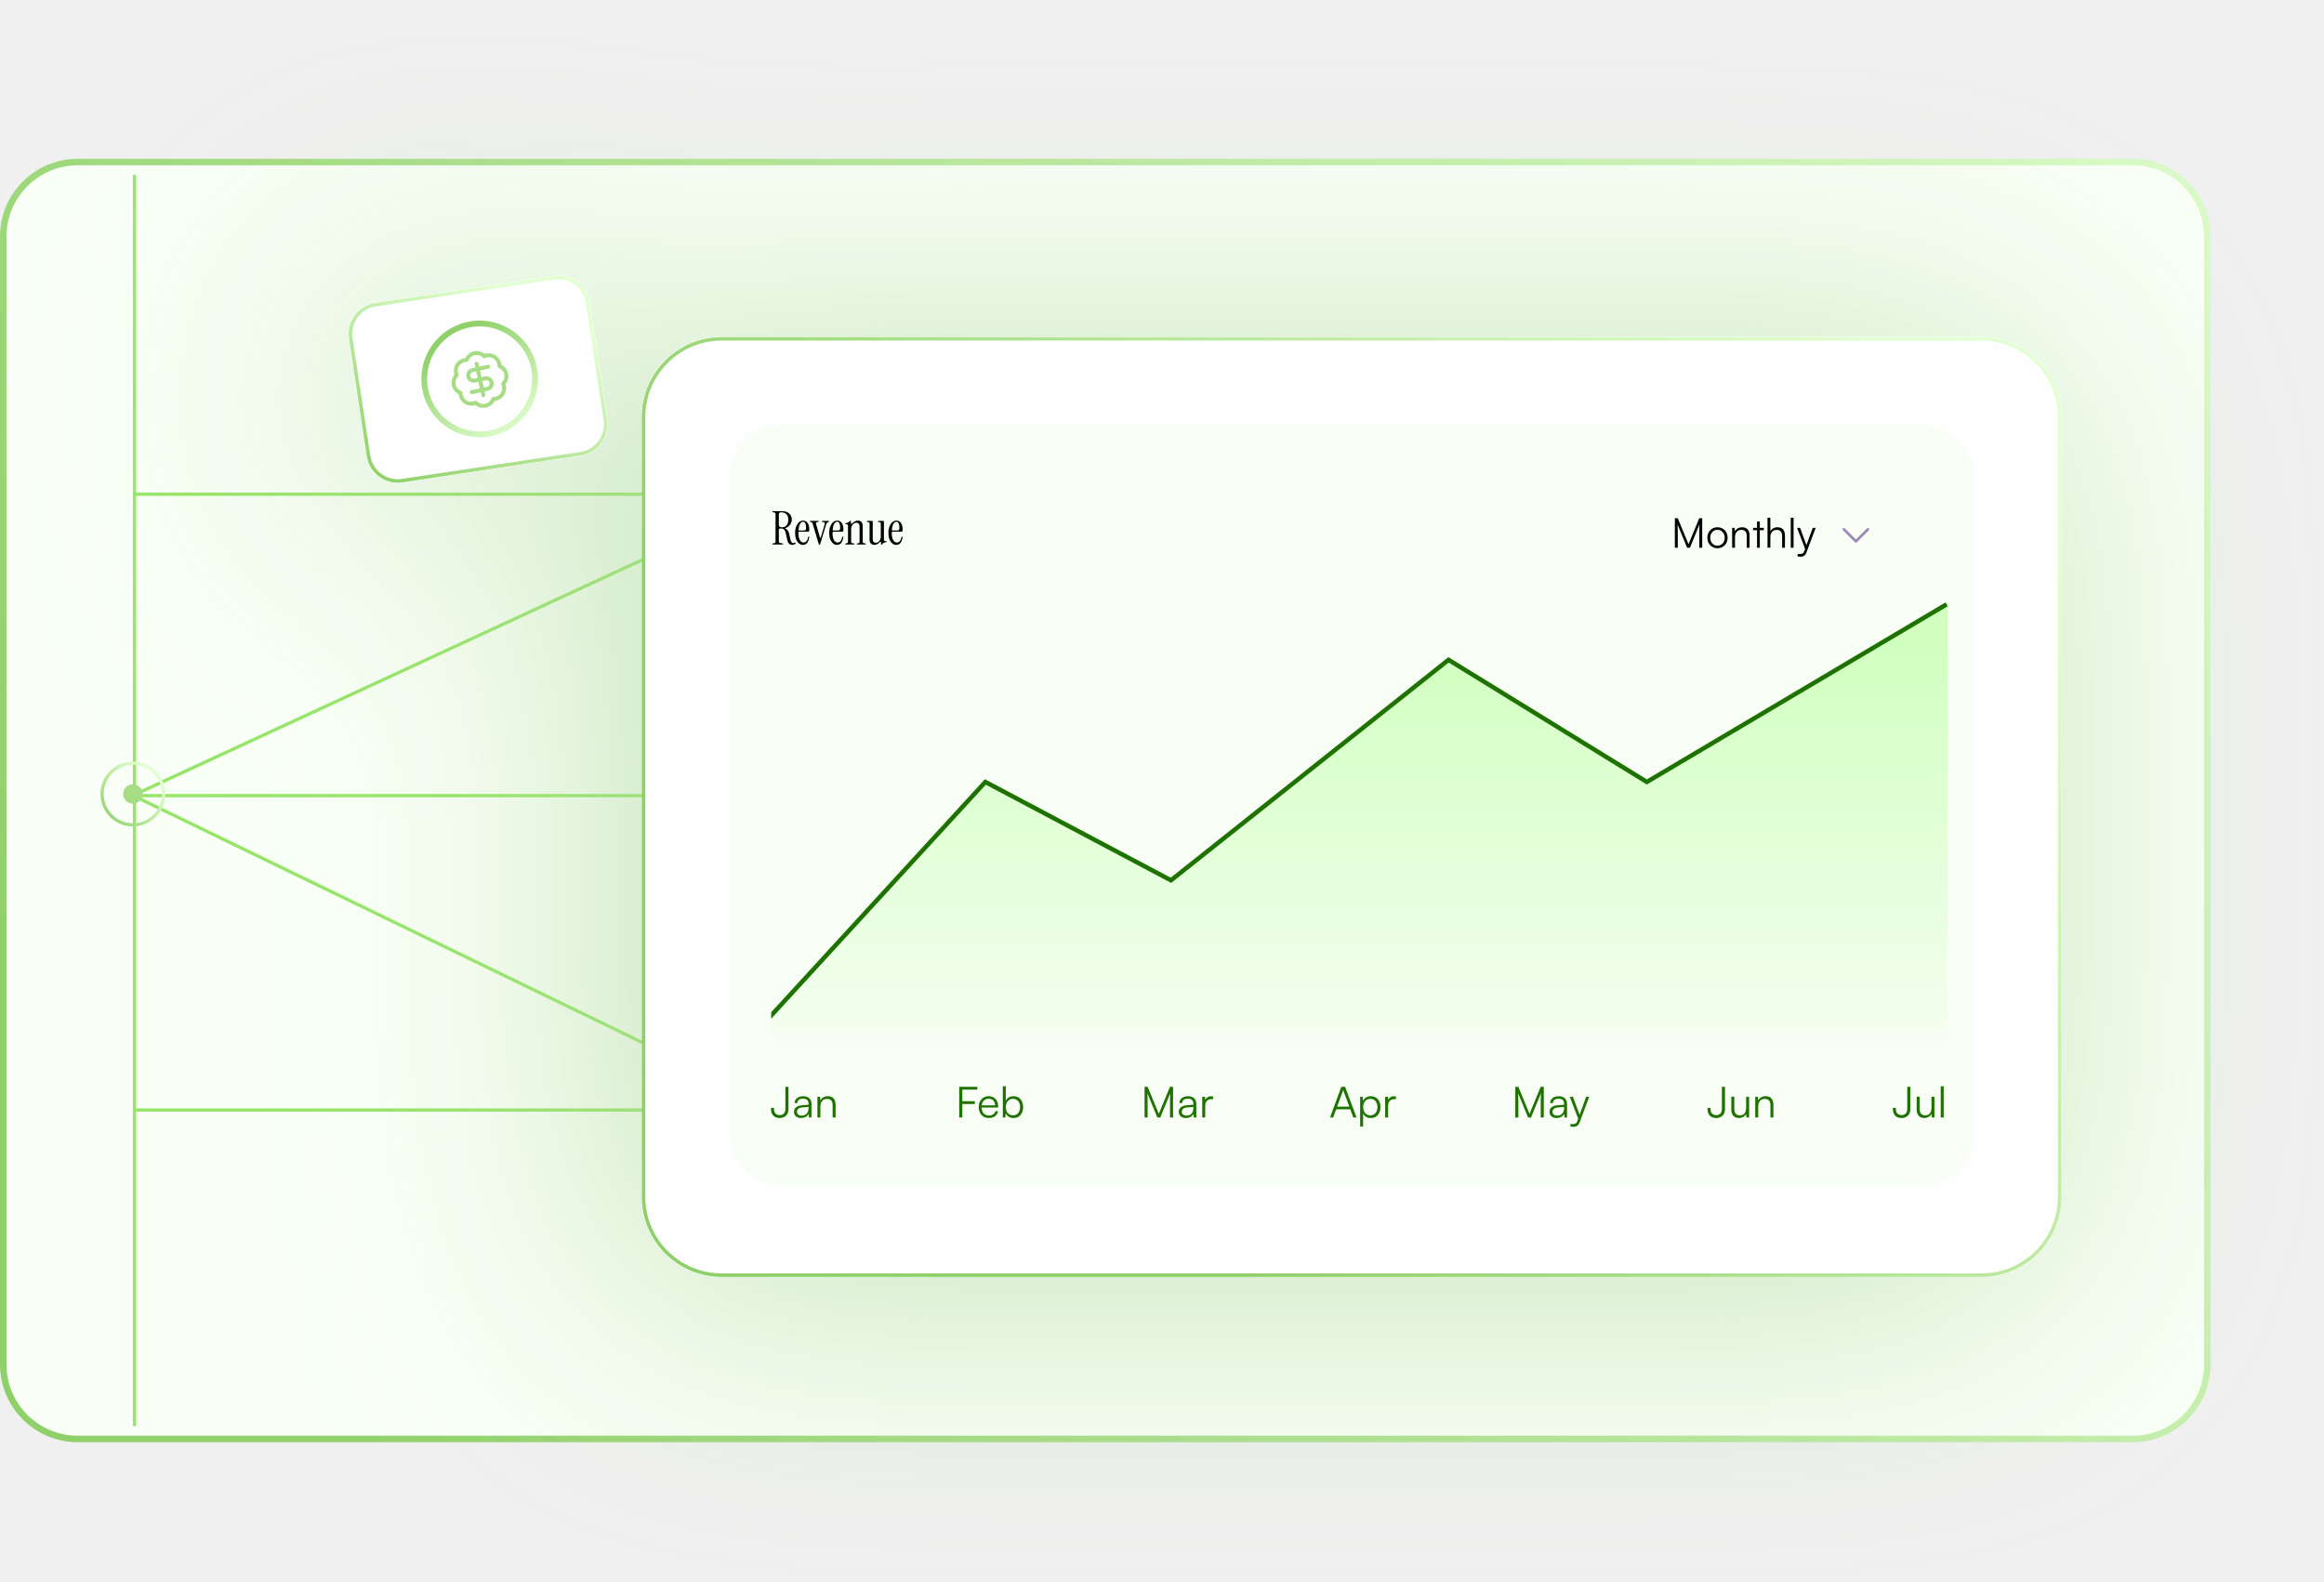
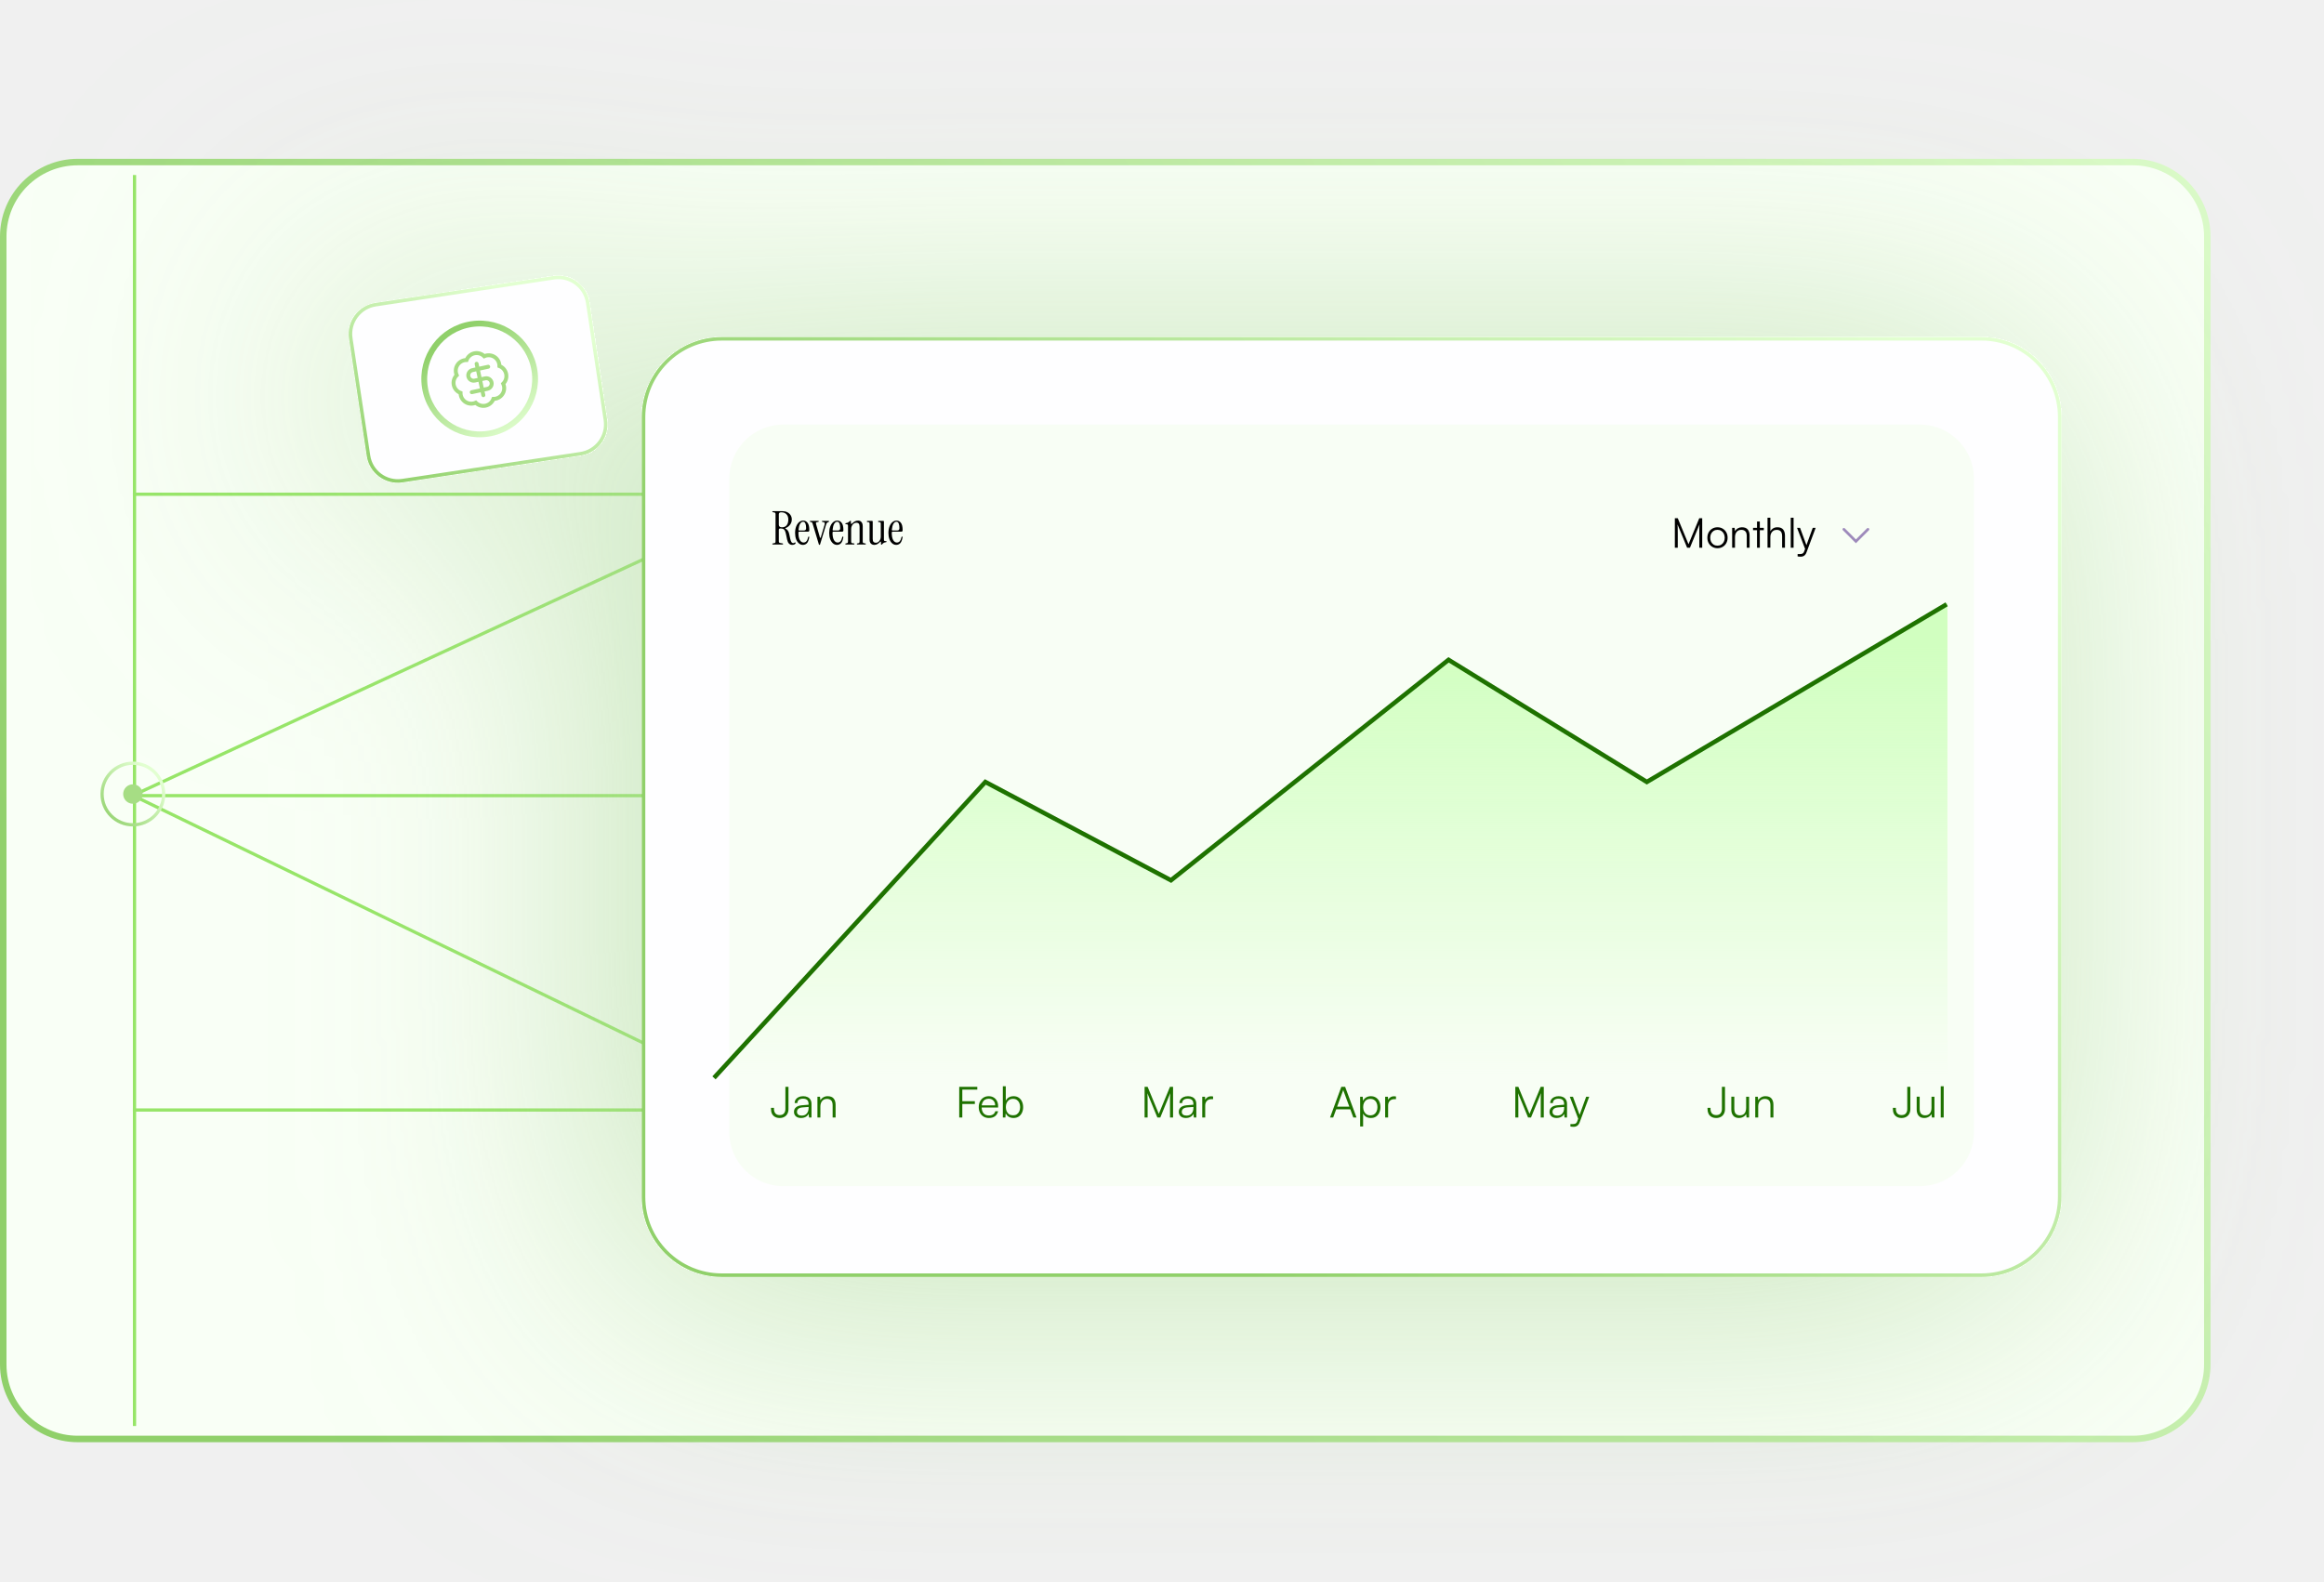
<svg xmlns="http://www.w3.org/2000/svg" width="717" height="488" viewBox="0 0 717 488" fill="none">
  <rect x="1" y="50" width="680" height="394" rx="23" fill="#F9FFF6" stroke="url(#paint0_linear_188_936)" stroke-width="2" />
  <line x1="316" y1="152.5" x2="41" y2="152.5" stroke="#97E568" />
  <line x1="41.5" y1="54" x2="41.5" y2="440" stroke="#97E568" />
  <line x1="303" y1="342.5" x2="41" y2="342.5" stroke="#97E568" />
  <line x1="242.5" y1="152" x2="242.5" y2="343" stroke="#97E568" />
  <line x1="316" y1="245.5" x2="41" y2="245.5" stroke="#97E568" />
  <line x1="40.79" y1="245.546" x2="241.79" y2="152.546" stroke="#97E568" />
  <line x1="41.218" y1="245.55" x2="241.218" y2="342.55" stroke="#97E568" />
  <circle cx="41" cy="245" r="3" fill="#A6DD84" />
  <circle cx="242" cy="152" r="2" fill="#A2DB80" />
  <circle cx="242" cy="342" r="2" fill="#A2DB80" />
  <circle cx="41" cy="245" r="9.5" stroke="url(#paint1_linear_188_936)" />
  <g filter="url(#filter0_d_188_936)">
    <rect x="106.857" y="95.37" width="73.914" height="54.914" rx="9.147" transform="rotate(-8.58863 106.857 95.37)" fill="#FEFEFF" stroke="url(#paint2_linear_188_936)" stroke-width="1.086" />
    <circle cx="147.994" cy="116.925" r="17.1" transform="rotate(81.4114 147.994 116.925)" stroke="url(#paint3_linear_188_936)" stroke-width="1.8" />
-     <g clip-path="url(#clip0_188_936)">
-       <path d="M150.622 113.163L145.776 114.202C145.347 114.294 144.973 114.552 144.735 114.92C144.497 115.288 144.415 115.735 144.507 116.164C144.599 116.592 144.857 116.967 145.225 117.205C145.593 117.443 146.04 117.525 146.469 117.433L149.7 116.74C150.128 116.648 150.575 116.731 150.943 116.969C151.311 117.207 151.57 117.581 151.661 118.009C151.753 118.438 151.671 118.885 151.433 119.253C151.195 119.621 150.821 119.879 150.392 119.971L145.546 121.01M149.123 121.933L147.045 112.24M140.915 115.768C140.684 115.262 140.583 114.706 140.624 114.151C140.664 113.596 140.844 113.061 141.147 112.594C141.45 112.127 141.865 111.744 142.355 111.481C142.845 111.217 143.394 111.082 143.95 111.087C144.145 110.568 144.467 110.105 144.886 109.743C145.306 109.38 145.811 109.129 146.353 109.013C146.895 108.897 147.458 108.919 147.99 109.077C148.521 109.236 149.005 109.526 149.395 109.92C149.901 109.686 150.458 109.585 151.013 109.624C151.569 109.664 152.106 109.843 152.574 110.146C153.042 110.448 153.426 110.864 153.69 111.355C153.954 111.846 154.089 112.396 154.084 112.953C154.603 113.147 155.066 113.469 155.428 113.889C155.791 114.309 156.042 114.813 156.158 115.356C156.274 115.898 156.252 116.461 156.093 116.992C155.935 117.524 155.645 118.007 155.251 118.397C155.484 118.903 155.585 119.459 155.546 120.014C155.507 120.569 155.328 121.105 155.026 121.572C154.724 122.04 154.31 122.423 153.82 122.688C153.331 122.952 152.782 123.089 152.226 123.085C152.032 123.606 151.711 124.07 151.29 124.434C150.87 124.797 150.364 125.049 149.821 125.166C149.277 125.282 148.713 125.26 148.18 125.1C147.647 124.941 147.164 124.65 146.773 124.254C146.268 124.486 145.712 124.588 145.157 124.549C144.602 124.509 144.066 124.33 143.599 124.029C143.131 123.727 142.747 123.312 142.483 122.823C142.219 122.333 142.082 121.785 142.086 121.228C141.563 121.036 141.098 120.714 140.732 120.293C140.367 119.872 140.114 119.365 139.998 118.82C139.881 118.276 139.904 117.71 140.064 117.176C140.225 116.643 140.517 116.158 140.915 115.768Z" stroke="#A6DC84" stroke-width="1.213" stroke-linecap="round" stroke-linejoin="round" />
+     <g clipPath="url(#clip0_188_936)">
+       <path d="M150.622 113.163L145.776 114.202C145.347 114.294 144.973 114.552 144.735 114.92C144.497 115.288 144.415 115.735 144.507 116.164C144.599 116.592 144.857 116.967 145.225 117.205C145.593 117.443 146.04 117.525 146.469 117.433L149.7 116.74C150.128 116.648 150.575 116.731 150.943 116.969C151.311 117.207 151.57 117.581 151.661 118.009C151.753 118.438 151.671 118.885 151.433 119.253C151.195 119.621 150.821 119.879 150.392 119.971L145.546 121.01M149.123 121.933L147.045 112.24M140.915 115.768C140.684 115.262 140.583 114.706 140.624 114.151C140.664 113.596 140.844 113.061 141.147 112.594C141.45 112.127 141.865 111.744 142.355 111.481C142.845 111.217 143.394 111.082 143.95 111.087C144.145 110.568 144.467 110.105 144.886 109.743C145.306 109.38 145.811 109.129 146.353 109.013C146.895 108.897 147.458 108.919 147.99 109.077C148.521 109.236 149.005 109.526 149.395 109.92C149.901 109.686 150.458 109.585 151.013 109.624C151.569 109.664 152.106 109.843 152.574 110.146C153.042 110.448 153.426 110.864 153.69 111.355C153.954 111.846 154.089 112.396 154.084 112.953C154.603 113.147 155.066 113.469 155.428 113.889C155.791 114.309 156.042 114.813 156.158 115.356C156.274 115.898 156.252 116.461 156.093 116.992C155.935 117.524 155.645 118.007 155.251 118.397C155.484 118.903 155.585 119.459 155.546 120.014C155.507 120.569 155.328 121.105 155.026 121.572C154.724 122.04 154.31 122.423 153.82 122.688C153.331 122.952 152.782 123.089 152.226 123.085C152.032 123.606 151.711 124.07 151.29 124.434C150.87 124.797 150.364 125.049 149.821 125.166C149.277 125.282 148.713 125.26 148.18 125.1C147.647 124.941 147.164 124.65 146.773 124.254C146.268 124.486 145.712 124.588 145.157 124.549C144.602 124.509 144.066 124.33 143.599 124.029C143.131 123.727 142.747 123.312 142.483 122.823C142.219 122.333 142.082 121.785 142.086 121.228C141.563 121.036 141.098 120.714 140.732 120.293C140.367 119.872 140.114 119.365 139.998 118.82C139.881 118.276 139.904 117.71 140.064 117.176C140.225 116.643 140.517 116.158 140.915 115.768Z" stroke="#A6DC84" stroke-width="1.213" stroke-linecap="round" strokeLinejoin="round" />
    </g>
    <rect x="198.543" y="104.543" width="436.914" height="288.914" rx="24.147" fill="#FEFEFF" stroke="url(#paint4_linear_188_936)" stroke-width="1.086" />
    <rect x="225" y="131" width="384" height="235" rx="16.69" fill="#F8FEF5" />
    <path d="M244.428 168.129C243.599 168.129 243.071 167.586 242.842 166.5L242.514 164.915C242.409 164.4 242.29 164.01 242.157 163.743C242.033 163.477 241.857 163.296 241.628 163.201C241.409 163.105 241.104 163.058 240.714 163.058C240.581 163.058 240.476 163.096 240.4 163.172C240.324 163.239 240.285 163.324 240.285 163.429V167C240.285 167.2 240.324 167.338 240.4 167.414C240.476 167.481 240.647 167.538 240.914 167.586L241.442 167.671C241.547 167.691 241.6 167.743 241.6 167.829C241.6 167.943 241.528 168 241.385 168H238.486C238.343 168 238.271 167.948 238.271 167.843C238.271 167.757 238.333 167.7 238.457 167.671L238.786 167.614C238.986 167.576 239.114 167.524 239.171 167.457C239.238 167.391 239.271 167.257 239.271 167.057V158.658C239.271 158.458 239.238 158.325 239.171 158.258C239.114 158.192 238.986 158.139 238.786 158.101L238.457 158.044C238.333 158.016 238.271 157.958 238.271 157.873C238.271 157.768 238.343 157.716 238.486 157.716H241.385C241.947 157.716 242.447 157.825 242.885 158.044C243.323 158.263 243.666 158.568 243.914 158.958C244.161 159.339 244.285 159.782 244.285 160.287C244.285 160.887 244.104 161.429 243.742 161.915C243.38 162.391 242.923 162.729 242.371 162.929C242.304 162.948 242.266 162.982 242.257 163.029C242.257 163.067 242.29 163.101 242.357 163.129C242.661 163.272 242.899 163.472 243.071 163.729C243.252 163.986 243.39 164.329 243.485 164.758L243.799 166.215C243.904 166.71 244.028 167.062 244.171 167.272C244.313 167.481 244.494 167.586 244.713 167.586C244.79 167.586 244.856 167.576 244.913 167.557C244.98 167.529 245.061 167.481 245.156 167.414C245.232 167.367 245.304 167.357 245.37 167.386C245.437 167.405 245.47 167.452 245.47 167.529C245.47 167.691 245.366 167.833 245.156 167.957C244.947 168.071 244.704 168.129 244.428 168.129ZM241.242 162.701C241.89 162.701 242.38 162.486 242.714 162.058C243.047 161.62 243.214 161.039 243.214 160.315C243.214 159.611 243.018 159.063 242.628 158.673C242.247 158.273 241.719 158.073 241.042 158.073C240.538 158.073 240.285 158.263 240.285 158.644V161.915C240.285 162.439 240.604 162.701 241.242 162.701ZM247.717 168.129C247.26 168.129 246.85 167.976 246.489 167.671C246.127 167.367 245.836 166.938 245.617 166.386C245.408 165.824 245.303 165.177 245.303 164.443C245.303 163.691 245.413 163.029 245.632 162.458C245.851 161.887 246.151 161.439 246.531 161.115C246.912 160.791 247.336 160.63 247.803 160.63C248.365 160.63 248.817 160.863 249.16 161.329C249.512 161.787 249.688 162.534 249.688 163.572C249.688 163.886 249.569 164.043 249.331 164.043H246.617C246.427 164.043 246.332 164.153 246.332 164.372C246.332 165.381 246.479 166.138 246.774 166.643C247.07 167.148 247.446 167.4 247.903 167.4C248.265 167.4 248.56 167.272 248.788 167.014C249.017 166.757 249.203 166.324 249.345 165.715C249.374 165.61 249.436 165.557 249.531 165.557C249.645 165.557 249.688 165.653 249.66 165.843C249.507 166.691 249.264 167.286 248.931 167.629C248.598 167.962 248.193 168.129 247.717 168.129ZM246.574 163.686H248.017C248.474 163.686 248.703 163.448 248.703 162.972C248.703 162.353 248.626 161.867 248.474 161.515C248.322 161.163 248.093 160.987 247.788 160.987C247.417 160.987 247.103 161.201 246.846 161.629C246.598 162.058 246.436 162.667 246.36 163.458C246.341 163.61 246.412 163.686 246.574 163.686ZM252.823 168.129C252.737 168.129 252.675 168.076 252.637 167.971L250.738 161.672C250.671 161.444 250.604 161.296 250.538 161.229C250.481 161.163 250.385 161.115 250.252 161.087L250.038 161.044C249.914 161.015 249.852 160.953 249.852 160.858C249.852 160.763 249.919 160.715 250.052 160.715H252.409C252.542 160.715 252.609 160.763 252.609 160.858C252.609 160.963 252.547 161.025 252.423 161.044L252.195 161.072C251.966 161.101 251.823 161.158 251.766 161.244C251.709 161.32 251.709 161.463 251.766 161.672L252.952 165.8C252.98 165.905 253.028 165.957 253.094 165.957C253.161 165.957 253.209 165.905 253.237 165.8L254.394 161.929C254.47 161.672 254.49 161.482 254.451 161.358C254.423 161.225 254.29 161.139 254.052 161.101L253.752 161.044C253.628 161.015 253.566 160.953 253.566 160.858C253.566 160.763 253.633 160.715 253.766 160.715H255.58C255.713 160.715 255.78 160.768 255.78 160.872C255.78 160.968 255.723 161.034 255.608 161.072L255.48 161.115C255.337 161.163 255.213 161.248 255.109 161.372C255.013 161.496 254.918 161.71 254.823 162.015L253.009 167.971C252.971 168.076 252.909 168.129 252.823 168.129ZM258.235 168.129C257.778 168.129 257.368 167.976 257.006 167.671C256.644 167.367 256.354 166.938 256.135 166.386C255.925 165.824 255.821 165.177 255.821 164.443C255.821 163.691 255.93 163.029 256.149 162.458C256.368 161.887 256.668 161.439 257.049 161.115C257.43 160.791 257.854 160.63 258.32 160.63C258.882 160.63 259.335 160.863 259.677 161.329C260.03 161.787 260.206 162.534 260.206 163.572C260.206 163.886 260.087 164.043 259.849 164.043H257.135C256.944 164.043 256.849 164.153 256.849 164.372C256.849 165.381 256.997 166.138 257.292 166.643C257.587 167.148 257.963 167.4 258.42 167.4C258.782 167.4 259.077 167.272 259.306 167.014C259.534 166.757 259.72 166.324 259.863 165.715C259.892 165.61 259.953 165.557 260.049 165.557C260.163 165.557 260.206 165.653 260.177 165.843C260.025 166.691 259.782 167.286 259.449 167.629C259.116 167.962 258.711 168.129 258.235 168.129ZM257.092 163.686H258.535C258.992 163.686 259.22 163.448 259.22 162.972C259.22 162.353 259.144 161.867 258.992 161.515C258.839 161.163 258.611 160.987 258.306 160.987C257.935 160.987 257.62 161.201 257.363 161.629C257.116 162.058 256.954 162.667 256.878 163.458C256.859 163.61 256.93 163.686 257.092 163.686ZM260.998 168C260.855 168 260.784 167.948 260.784 167.843C260.784 167.757 260.846 167.7 260.97 167.671L261.141 167.643C261.341 167.605 261.47 167.548 261.527 167.471C261.593 167.386 261.627 167.243 261.627 167.043V162.244C261.627 162.072 261.598 161.958 261.541 161.901C261.493 161.834 261.403 161.791 261.27 161.772L260.97 161.729C260.846 161.72 260.784 161.667 260.784 161.572C260.784 161.496 260.86 161.444 261.012 161.415C261.308 161.368 261.531 161.291 261.684 161.187C261.846 161.082 262.012 160.953 262.184 160.801C262.269 160.715 262.341 160.672 262.398 160.672C262.484 160.672 262.527 160.73 262.527 160.844V161.487C262.527 161.572 262.555 161.629 262.612 161.658C262.679 161.677 262.75 161.648 262.826 161.572C263.207 161.21 263.541 160.963 263.826 160.829C264.122 160.696 264.431 160.63 264.755 160.63C265.183 160.63 265.526 160.782 265.783 161.087C266.04 161.382 266.169 161.82 266.169 162.401V167.043C266.169 167.243 266.197 167.386 266.255 167.471C266.321 167.548 266.455 167.6 266.655 167.629L266.969 167.671C267.074 167.691 267.126 167.748 267.126 167.843C267.126 167.948 267.069 168 266.955 168H264.555C264.422 168 264.355 167.948 264.355 167.843C264.355 167.748 264.407 167.691 264.512 167.671L264.712 167.643C264.912 167.614 265.04 167.557 265.098 167.471C265.164 167.386 265.198 167.243 265.198 167.043V162.558C265.198 162.091 265.112 161.763 264.94 161.572C264.769 161.382 264.526 161.287 264.212 161.287C263.907 161.287 263.631 161.377 263.384 161.558C263.145 161.729 262.955 161.963 262.812 162.258C262.669 162.544 262.598 162.863 262.598 163.215V167.043C262.598 167.243 262.627 167.386 262.684 167.471C262.75 167.557 262.884 167.61 263.084 167.629L263.469 167.671C263.574 167.691 263.626 167.743 263.626 167.829C263.626 167.943 263.555 168 263.412 168H260.998ZM269.722 168.129C269.484 168.129 269.255 168.076 269.036 167.971C268.817 167.867 268.636 167.7 268.493 167.471C268.35 167.243 268.279 166.938 268.279 166.557V161.587C268.279 161.415 268.25 161.296 268.193 161.229C268.146 161.163 268.055 161.125 267.922 161.115L267.679 161.087C267.517 161.068 267.436 161.006 267.436 160.901C267.436 160.777 267.527 160.715 267.708 160.715H269.036C269.179 160.715 269.25 160.787 269.25 160.929V166.257C269.25 166.695 269.331 167.01 269.493 167.2C269.665 167.381 269.898 167.471 270.193 167.471C270.488 167.471 270.75 167.391 270.979 167.229C271.207 167.057 271.388 166.833 271.521 166.557C271.664 166.272 271.736 165.962 271.736 165.629V161.587C271.736 161.415 271.707 161.296 271.65 161.229C271.602 161.163 271.512 161.125 271.379 161.115L271.136 161.087C270.974 161.068 270.893 161.006 270.893 160.901C270.893 160.777 270.983 160.715 271.164 160.715H272.493C272.636 160.715 272.707 160.787 272.707 160.929V166.472C272.707 166.643 272.731 166.762 272.778 166.829C272.836 166.886 272.931 166.924 273.064 166.943L273.364 166.986C273.488 166.995 273.55 167.043 273.55 167.129C273.55 167.214 273.474 167.272 273.321 167.3C273.026 167.338 272.788 167.414 272.607 167.529C272.436 167.643 272.283 167.781 272.15 167.943C272.064 168.029 271.993 168.071 271.936 168.071C271.85 168.071 271.807 168.014 271.807 167.9V167.243C271.807 167.167 271.779 167.124 271.721 167.114C271.674 167.095 271.621 167.114 271.564 167.172C271.212 167.524 270.898 167.771 270.622 167.914C270.355 168.057 270.055 168.129 269.722 168.129ZM276.508 168.129C276.051 168.129 275.641 167.976 275.28 167.671C274.918 167.367 274.627 166.938 274.408 166.386C274.199 165.824 274.094 165.177 274.094 164.443C274.094 163.691 274.204 163.029 274.423 162.458C274.642 161.887 274.942 161.439 275.322 161.115C275.703 160.791 276.127 160.63 276.594 160.63C277.156 160.63 277.608 160.863 277.951 161.329C278.303 161.787 278.479 162.534 278.479 163.572C278.479 163.886 278.36 164.043 278.122 164.043H275.408C275.218 164.043 275.122 164.153 275.122 164.372C275.122 165.381 275.27 166.138 275.565 166.643C275.86 167.148 276.237 167.4 276.694 167.4C277.056 167.4 277.351 167.272 277.579 167.014C277.808 166.757 277.994 166.324 278.136 165.715C278.165 165.61 278.227 165.557 278.322 165.557C278.436 165.557 278.479 165.653 278.451 165.843C278.298 166.691 278.055 167.286 277.722 167.629C277.389 167.962 276.984 168.129 276.508 168.129ZM275.365 163.686H276.808C277.265 163.686 277.494 163.448 277.494 162.972C277.494 162.353 277.417 161.867 277.265 161.515C277.113 161.163 276.884 160.987 276.579 160.987C276.208 160.987 275.894 161.201 275.637 161.629C275.389 162.058 275.227 162.667 275.151 163.458C275.132 163.61 275.203 163.686 275.365 163.686Z" fill="black" />
-     <path d="M568.869 163.32L572.584 167.035L576.299 163.32" stroke="#9E8ABB" stroke-width="0.826" stroke-linecap="round" stroke-linejoin="round" />
+     <path d="M568.869 163.32L572.584 167.035L576.299 163.32" stroke="#9E8ABB" stroke-width="0.826" stroke-linecap="round" strokeLinejoin="round" />
    <path d="M517.626 169H516.725V159.909H517.626L520.94 167.921L524.254 159.909H525.168V169H524.267V164.683C524.267 164.285 524.267 163.938 524.267 163.642C524.275 163.346 524.279 163.088 524.279 162.867C524.288 162.647 524.296 162.453 524.305 162.283C524.313 162.106 524.326 161.936 524.343 161.776L521.384 169H520.508L517.55 161.814C517.575 161.983 517.592 162.309 517.601 162.791C517.618 163.265 517.626 163.849 517.626 164.543V169ZM526.754 165.927C526.754 165.293 526.889 164.734 527.16 164.251C527.431 163.769 527.803 163.388 528.277 163.109C528.751 162.829 529.284 162.69 529.877 162.69C530.478 162.69 531.011 162.829 531.477 163.109C531.951 163.388 532.323 163.769 532.594 164.251C532.865 164.734 533 165.293 533 165.927C533 166.545 532.865 167.1 532.594 167.591C532.323 168.073 531.951 168.454 531.477 168.733C531.011 169.013 530.478 169.152 529.877 169.152C529.284 169.152 528.751 169.013 528.277 168.733C527.803 168.454 527.431 168.073 527.16 167.591C526.889 167.1 526.754 166.545 526.754 165.927ZM527.642 165.915C527.642 166.397 527.735 166.825 527.922 167.197C528.116 167.561 528.379 167.849 528.709 168.06C529.047 168.264 529.437 168.365 529.877 168.365C530.317 168.365 530.702 168.264 531.032 168.06C531.371 167.849 531.633 167.561 531.82 167.197C532.014 166.825 532.112 166.397 532.112 165.915C532.112 165.441 532.014 165.022 531.82 164.658C531.633 164.294 531.371 164.006 531.032 163.794C530.702 163.583 530.317 163.477 529.877 163.477C529.437 163.477 529.047 163.583 528.709 163.794C528.379 164.006 528.116 164.294 527.922 164.658C527.735 165.022 527.642 165.441 527.642 165.915ZM535.278 169H534.402V162.855H535.163L535.29 163.921C535.493 163.532 535.781 163.231 536.154 163.02C536.535 162.8 536.949 162.69 537.398 162.69C538.244 162.69 538.854 162.922 539.226 163.388C539.599 163.854 539.785 164.471 539.785 165.242V169H538.909V165.432C538.909 164.713 538.757 164.209 538.452 163.921C538.156 163.633 537.753 163.49 537.246 163.49C536.619 163.49 536.133 163.701 535.785 164.124C535.447 164.539 535.278 165.094 535.278 165.788V169ZM540.845 162.855H544.172V163.591H540.845V162.855ZM542.94 169H542.077V160.912H542.94V169ZM546.189 168.987H545.313V159.744H546.189V163.921C546.384 163.549 546.663 163.253 547.027 163.033C547.399 162.804 547.844 162.69 548.36 162.69C549.173 162.69 549.765 162.922 550.138 163.388C550.51 163.854 550.696 164.471 550.696 165.242V169H549.82V165.432C549.82 164.95 549.752 164.569 549.617 164.289C549.482 164.002 549.291 163.799 549.046 163.68C548.8 163.553 548.517 163.49 548.195 163.49C547.755 163.49 547.387 163.587 547.09 163.782C546.794 163.976 546.57 164.239 546.417 164.569C546.265 164.89 546.189 165.25 546.189 165.648V168.987ZM553.357 169H552.48V159.744H553.357V169ZM555.347 162.855L557.658 169.127L557.01 169.635L554.42 162.855H555.347ZM554.598 171.679V170.955H555.271C555.448 170.955 555.622 170.938 555.791 170.905C555.969 170.879 556.13 170.807 556.274 170.689C556.426 170.57 556.549 170.371 556.642 170.092L559.27 162.855H560.172L557.353 170.409C557.175 170.892 556.934 171.239 556.629 171.45C556.333 171.662 555.965 171.768 555.524 171.768C555.347 171.768 555.182 171.759 555.029 171.743C554.877 171.734 554.733 171.713 554.598 171.679Z" fill="black" />
-     <g clip-path="url(#clip1_188_936)">
+     <g clipPath="url(#clip1_188_936)">
      <path d="M600.826 185.974L508.08 241.275L446.417 203.592L360.773 271.617L304.494 241.764L260.449 288.745L220.283 332.577H600.826V185.974Z" fill="url(#paint5_linear_188_936)" />
      <path d="M220.283 332.577L304.004 241.275L361.263 271.617L446.906 203.592L508.08 241.275L600.575 186.463" stroke="#1E7200" stroke-width="1.375" />
    </g>
    <path d="M237.869 342.201V341.831H238.794V342.201C238.794 342.764 238.943 343.218 239.243 343.562C239.542 343.896 239.978 344.064 240.551 344.064C241.15 344.064 241.59 343.892 241.872 343.548C242.163 343.205 242.308 342.751 242.308 342.187V335.343H243.26V342.214C243.26 342.778 243.145 343.267 242.916 343.681C242.687 344.095 242.365 344.412 241.951 344.632C241.546 344.852 241.079 344.962 240.551 344.962C239.987 344.962 239.503 344.848 239.098 344.619C238.692 344.39 238.384 344.068 238.173 343.654C237.97 343.231 237.869 342.747 237.869 342.201ZM247.128 344.962C246.449 344.962 245.917 344.786 245.529 344.434C245.15 344.081 244.961 343.628 244.961 343.073C244.961 342.483 245.172 342.011 245.595 341.659C246.018 341.307 246.604 341.1 247.352 341.038L249.466 340.866V340.655C249.466 340.232 249.392 339.902 249.242 339.664C249.092 339.417 248.889 339.245 248.634 339.149C248.379 339.052 248.092 339.003 247.775 339.003C247.211 339.003 246.775 339.122 246.467 339.36C246.159 339.598 246.005 339.933 246.005 340.364H245.172C245.172 339.933 245.282 339.558 245.503 339.241C245.723 338.924 246.031 338.677 246.427 338.501C246.824 338.325 247.282 338.237 247.802 338.237C248.304 338.237 248.744 338.325 249.123 338.501C249.502 338.669 249.801 338.933 250.021 339.294C250.25 339.646 250.365 340.104 250.365 340.668V344.804H249.599L249.48 343.681C249.286 344.086 248.978 344.403 248.555 344.632C248.141 344.852 247.665 344.962 247.128 344.962ZM247.339 344.222C248.017 344.222 248.541 344.006 248.911 343.575C249.281 343.143 249.466 342.584 249.466 341.897V341.553L247.577 341.699C246.978 341.751 246.546 341.901 246.282 342.148C246.018 342.394 245.886 342.694 245.886 343.046C245.886 343.434 246.018 343.729 246.282 343.932C246.546 344.125 246.899 344.222 247.339 344.222ZM253.106 344.804H252.194V338.409H252.987L253.119 339.519C253.331 339.113 253.63 338.801 254.018 338.58C254.414 338.351 254.846 338.237 255.312 338.237C256.193 338.237 256.828 338.479 257.215 338.964C257.603 339.448 257.796 340.091 257.796 340.893V344.804H256.885V341.091C256.885 340.342 256.726 339.818 256.409 339.519C256.101 339.219 255.682 339.069 255.154 339.069C254.502 339.069 253.996 339.29 253.634 339.73C253.282 340.162 253.106 340.738 253.106 341.461V344.804Z" fill="#1E7200" />
    <path d="M296.892 335.343V344.804H295.941V335.343H296.892ZM301.516 336.215H295.98V335.343H301.516V336.215ZM300.763 340.642H295.98V339.783H300.763V340.642ZM305.095 344.962C304.479 344.962 303.933 344.821 303.457 344.539C302.99 344.257 302.625 343.865 302.36 343.363C302.096 342.861 301.964 342.276 301.964 341.606C301.964 340.945 302.092 340.364 302.347 339.862C302.611 339.351 302.973 338.955 303.431 338.673C303.889 338.382 304.422 338.237 305.029 338.237C305.611 338.237 306.117 338.365 306.549 338.62C306.989 338.876 307.328 339.232 307.566 339.69C307.813 340.14 307.936 340.668 307.936 341.276V341.725H302.466L302.492 341.064H307.024C307.024 340.448 306.839 339.955 306.469 339.585C306.108 339.206 305.628 339.016 305.029 339.016C304.589 339.016 304.201 339.118 303.867 339.32C303.541 339.523 303.29 339.814 303.113 340.192C302.937 340.562 302.849 341.003 302.849 341.514C302.849 342.359 303.043 343.015 303.431 343.482C303.827 343.949 304.386 344.183 305.109 344.183C305.628 344.183 306.055 344.072 306.39 343.852C306.725 343.632 306.95 343.311 307.064 342.888H307.936C307.769 343.557 307.443 344.072 306.958 344.434C306.474 344.786 305.853 344.962 305.095 344.962ZM310.186 344.804H309.394V335.172H310.305V339.651C310.526 339.175 310.843 338.823 311.257 338.594C311.679 338.356 312.164 338.237 312.71 338.237C313.335 338.237 313.864 338.387 314.296 338.686C314.736 338.977 315.071 339.378 315.3 339.888C315.538 340.399 315.657 340.976 315.657 341.619C315.657 342.254 315.538 342.826 315.3 343.337C315.062 343.839 314.723 344.235 314.282 344.526C313.842 344.817 313.309 344.962 312.684 344.962C312.155 344.962 311.679 344.843 311.257 344.605C310.834 344.359 310.508 343.989 310.279 343.496L310.186 344.804ZM310.319 341.593C310.319 342.086 310.407 342.527 310.583 342.914C310.759 343.293 311.01 343.592 311.336 343.813C311.671 344.024 312.071 344.13 312.538 344.13C313.005 344.13 313.402 344.024 313.727 343.813C314.053 343.592 314.3 343.293 314.467 342.914C314.644 342.527 314.732 342.086 314.732 341.593C314.732 341.1 314.644 340.664 314.467 340.285C314.3 339.906 314.053 339.607 313.727 339.386C313.402 339.166 313.005 339.056 312.538 339.056C312.071 339.056 311.671 339.166 311.336 339.386C311.01 339.607 310.759 339.906 310.583 340.285C310.407 340.664 310.319 341.1 310.319 341.593Z" fill="#1E7200" />
    <path d="M354.066 344.804H353.128V335.343H354.066L357.515 343.681L360.963 335.343H361.914V344.804H360.976V340.311C360.976 339.897 360.976 339.536 360.976 339.228C360.985 338.92 360.99 338.651 360.99 338.422C360.998 338.193 361.007 337.99 361.016 337.814C361.025 337.629 361.038 337.453 361.056 337.286L357.977 344.804H357.065L353.987 337.325C354.013 337.501 354.031 337.841 354.04 338.343C354.057 338.836 354.066 339.444 354.066 340.166V344.804ZM365.85 344.962C365.172 344.962 364.639 344.786 364.251 344.434C363.873 344.081 363.683 343.628 363.683 343.073C363.683 342.483 363.895 342.011 364.317 341.659C364.74 341.307 365.326 341.1 366.075 341.038L368.189 340.866V340.655C368.189 340.232 368.114 339.902 367.964 339.664C367.814 339.417 367.612 339.245 367.356 339.149C367.101 339.052 366.815 339.003 366.497 339.003C365.934 339.003 365.498 339.122 365.189 339.36C364.881 339.598 364.727 339.933 364.727 340.364H363.895C363.895 339.933 364.005 339.558 364.225 339.241C364.445 338.924 364.753 338.677 365.15 338.501C365.546 338.325 366.004 338.237 366.524 338.237C367.026 338.237 367.466 338.325 367.845 338.501C368.224 338.669 368.523 338.933 368.744 339.294C368.973 339.646 369.087 340.104 369.087 340.668V344.804H368.321L368.202 343.681C368.008 344.086 367.7 344.403 367.277 344.632C366.863 344.852 366.387 344.962 365.85 344.962ZM366.061 344.222C366.74 344.222 367.264 344.006 367.634 343.575C368.004 343.143 368.189 342.584 368.189 341.897V341.553L366.299 341.699C365.7 341.751 365.269 341.901 365.004 342.148C364.74 342.394 364.608 342.694 364.608 343.046C364.608 343.434 364.74 343.729 365.004 343.932C365.269 344.125 365.621 344.222 366.061 344.222ZM374.259 338.329V339.149H373.757C373.167 339.149 372.696 339.329 372.344 339.69C372 340.051 371.828 340.54 371.828 341.157V344.804H370.917V338.409H371.775L371.855 339.664H371.762C371.85 339.25 372.066 338.915 372.41 338.66C372.753 338.395 373.172 338.263 373.665 338.263C373.762 338.263 373.859 338.268 373.956 338.277C374.052 338.285 374.154 338.303 374.259 338.329Z" fill="#1E7200" />
    <path d="M411.315 344.804H410.35L413.825 335.343H415.001L418.515 344.804H417.524L416.6 342.293H412.239L411.315 344.804ZM414.287 336.678L412.53 341.461H416.296L414.525 336.678C414.508 336.607 414.486 336.537 414.459 336.466C414.433 336.396 414.415 336.339 414.406 336.295C414.397 336.339 414.38 336.4 414.353 336.48C414.336 336.55 414.314 336.616 414.287 336.678ZM419.632 347.591V338.409H420.425L420.518 339.703C420.747 339.21 421.073 338.845 421.495 338.607C421.927 338.36 422.407 338.237 422.935 338.237C423.552 338.237 424.081 338.382 424.521 338.673C424.961 338.964 425.301 339.36 425.538 339.862C425.776 340.364 425.895 340.937 425.895 341.58C425.895 342.223 425.776 342.8 425.538 343.311C425.309 343.821 424.975 344.227 424.534 344.526C424.103 344.817 423.57 344.962 422.935 344.962C422.389 344.962 421.909 344.848 421.495 344.619C421.081 344.381 420.764 344.033 420.544 343.575V347.591H419.632ZM420.557 341.606C420.557 342.091 420.645 342.527 420.821 342.914C420.998 343.293 421.249 343.592 421.575 343.813C421.909 344.033 422.31 344.143 422.777 344.143C423.244 344.143 423.64 344.033 423.966 343.813C424.292 343.592 424.539 343.293 424.706 342.914C424.882 342.527 424.97 342.091 424.97 341.606C424.97 341.113 424.882 340.677 424.706 340.298C424.539 339.91 424.292 339.611 423.966 339.4C423.64 339.179 423.244 339.069 422.777 339.069C422.31 339.069 421.909 339.179 421.575 339.4C421.249 339.611 420.998 339.91 420.821 340.298C420.645 340.677 420.557 341.113 420.557 341.606ZM430.691 338.329V339.149H430.189C429.599 339.149 429.128 339.329 428.775 339.69C428.432 340.051 428.26 340.54 428.26 341.157V344.804H427.348V338.409H428.207L428.286 339.664H428.194C428.282 339.25 428.498 338.915 428.841 338.66C429.185 338.395 429.603 338.263 430.097 338.263C430.193 338.263 430.29 338.268 430.387 338.277C430.484 338.285 430.585 338.303 430.691 338.329Z" fill="#1E7200" />
    <path d="M468.44 344.804H467.502V335.343H468.44L471.889 343.681L475.337 335.343H476.288V344.804H475.35V340.311C475.35 339.897 475.35 339.536 475.35 339.228C475.359 338.92 475.364 338.651 475.364 338.422C475.372 338.193 475.381 337.99 475.39 337.814C475.399 337.629 475.412 337.453 475.43 337.286L472.351 344.804H471.439L468.361 337.325C468.387 337.501 468.405 337.841 468.414 338.343C468.431 338.836 468.44 339.444 468.44 340.166V344.804ZM480.224 344.962C479.546 344.962 479.013 344.786 478.625 344.434C478.247 344.081 478.057 343.628 478.057 343.073C478.057 342.483 478.269 342.011 478.691 341.659C479.114 341.307 479.7 341.1 480.449 341.038L482.563 340.866V340.655C482.563 340.232 482.488 339.902 482.338 339.664C482.188 339.417 481.986 339.245 481.73 339.149C481.475 339.052 481.189 339.003 480.872 339.003C480.308 339.003 479.872 339.122 479.563 339.36C479.255 339.598 479.101 339.933 479.101 340.364H478.269C478.269 339.933 478.379 339.558 478.599 339.241C478.819 338.924 479.127 338.677 479.524 338.501C479.92 338.325 480.378 338.237 480.898 338.237C481.4 338.237 481.84 338.325 482.219 338.501C482.598 338.669 482.897 338.933 483.118 339.294C483.347 339.646 483.461 340.104 483.461 340.668V344.804H482.695L482.576 343.681C482.382 344.086 482.074 344.403 481.651 344.632C481.237 344.852 480.761 344.962 480.224 344.962ZM480.435 344.222C481.114 344.222 481.638 344.006 482.008 343.575C482.378 343.143 482.563 342.584 482.563 341.897V341.553L480.673 341.699C480.074 341.751 479.643 341.901 479.378 342.148C479.114 342.394 478.982 342.694 478.982 343.046C478.982 343.434 479.114 343.729 479.378 343.932C479.643 344.125 479.995 344.222 480.435 344.222ZM485.281 338.409L487.686 344.936L487.012 345.464L484.316 338.409H485.281ZM484.501 347.591V346.838H485.202C485.387 346.838 485.567 346.821 485.743 346.785C485.928 346.759 486.096 346.684 486.245 346.561C486.404 346.438 486.532 346.231 486.629 345.94L489.364 338.409H490.302L487.368 346.27C487.183 346.772 486.932 347.133 486.615 347.354C486.307 347.574 485.924 347.684 485.466 347.684C485.281 347.684 485.109 347.675 484.951 347.658C484.792 347.649 484.642 347.627 484.501 347.591Z" fill="#1E7200" />
    <path d="M526.803 342.201V341.831H527.728V342.201C527.728 342.764 527.878 343.218 528.177 343.562C528.477 343.896 528.913 344.064 529.485 344.064C530.084 344.064 530.525 343.892 530.807 343.548C531.097 343.205 531.243 342.751 531.243 342.187V335.343H532.194V342.214C532.194 342.778 532.08 343.267 531.851 343.681C531.622 344.095 531.3 344.412 530.886 344.632C530.481 344.852 530.014 344.962 529.485 344.962C528.922 344.962 528.437 344.848 528.032 344.619C527.627 344.39 527.319 344.068 527.107 343.654C526.905 343.231 526.803 342.747 526.803 342.201ZM538.718 338.409H539.63V344.804H538.837L538.718 343.72C538.542 344.09 538.247 344.39 537.833 344.619C537.428 344.848 536.974 344.962 536.472 344.962C535.723 344.962 535.146 344.724 534.741 344.249C534.345 343.773 534.146 343.148 534.146 342.372V338.395H535.071V342.082C535.071 342.839 535.225 343.372 535.534 343.681C535.851 343.989 536.26 344.143 536.763 344.143C537.379 344.143 537.859 343.945 538.203 343.548C538.546 343.143 538.718 342.562 538.718 341.804V338.409ZM542.441 344.804H541.529V338.409H542.322L542.454 339.519C542.665 339.113 542.965 338.801 543.352 338.58C543.749 338.351 544.18 338.237 544.647 338.237C545.528 338.237 546.162 338.479 546.55 338.964C546.937 339.448 547.131 340.091 547.131 340.893V344.804H546.219V341.091C546.219 340.342 546.061 339.818 545.744 339.519C545.435 339.219 545.017 339.069 544.488 339.069C543.837 339.069 543.33 339.29 542.969 339.73C542.617 340.162 542.441 340.738 542.441 341.461V344.804Z" fill="#1E7200" />
    <path d="M583.991 342.201V341.831H584.916V342.201C584.916 342.764 585.065 343.218 585.365 343.562C585.664 343.896 586.1 344.064 586.673 344.064C587.272 344.064 587.712 343.892 587.994 343.548C588.285 343.205 588.43 342.751 588.43 342.187V335.343H589.382V342.214C589.382 342.778 589.267 343.267 589.038 343.681C588.809 344.095 588.488 344.412 588.074 344.632C587.668 344.852 587.201 344.962 586.673 344.962C586.109 344.962 585.625 344.848 585.22 344.619C584.814 344.39 584.506 344.068 584.295 343.654C584.092 343.231 583.991 342.747 583.991 342.201ZM595.906 338.409H596.817V344.804H596.024L595.906 343.72C595.729 344.09 595.434 344.39 595.02 344.619C594.615 344.848 594.161 344.962 593.659 344.962C592.911 344.962 592.334 344.724 591.929 344.249C591.532 343.773 591.334 343.148 591.334 342.372V338.395H592.259V342.082C592.259 342.839 592.413 343.372 592.721 343.681C593.038 343.989 593.448 344.143 593.95 344.143C594.567 344.143 595.047 343.945 595.39 343.548C595.734 343.143 595.906 342.562 595.906 341.804V338.409ZM599.668 344.804H598.756V335.172H599.668V344.804Z" fill="#1E7200" />
  </g>
  <defs>
    <filter id="filter0_d_188_936" x="9.739" y="0.244" width="706.724" height="487.249" filterUnits="userSpaceOnUse" color-interpolation-filters="sRGB">
      <feFlood flood-opacity="0" result="BackgroundImageFix" />
      <feColorMatrix in="SourceAlpha" type="matrix" values="0 0 0 0 0 0 0 0 0 0 0 0 0 0 0 0 0 0 127 0" result="hardAlpha" />
      <feOffset dx="-8.687" dy="4.344" />
      <feGaussianBlur stdDeviation="44.575" />
      <feComposite in2="hardAlpha" operator="out" />
      <feColorMatrix type="matrix" values="0 0 0 0 0.683 0 0 0 0 0.842 0 0 0 0 0.615 0 0 0 0.7 0" />
      <feBlend mode="normal" in2="BackgroundImageFix" result="effect1_dropShadow_188_936" />
      <feBlend mode="normal" in="SourceGraphic" in2="effect1_dropShadow_188_936" result="shape" />
    </filter>
    <linearGradient id="paint0_linear_188_936" x1="712.5" y1="-31" x2="41.045" y2="362.019" gradientUnits="userSpaceOnUse">
      <stop stop-color="#E2FFD1" />
      <stop offset="1" stop-color="#90D06A" />
    </linearGradient>
    <linearGradient id="paint1_linear_188_936" x1="39.812" y1="231.375" x2="24.344" y2="246.453" gradientUnits="userSpaceOnUse">
      <stop stop-color="#E2FFD1" />
      <stop offset="1" stop-color="#90D06A" />
    </linearGradient>
    <linearGradient id="paint2_linear_188_936" x1="139.285" y1="84.764" x2="97.456" y2="139.373" gradientUnits="userSpaceOnUse">
      <stop stop-color="#E2FFD1" />
      <stop offset="1" stop-color="#90D06A" />
    </linearGradient>
    <linearGradient id="paint3_linear_188_936" x1="162.921" y1="98.947" x2="129.991" y2="114.571" gradientUnits="userSpaceOnUse">
      <stop stop-color="#E2FFD1" />
      <stop offset="1" stop-color="#90D06A" />
    </linearGradient>
    <linearGradient id="paint4_linear_188_936" x1="542.5" y1="51.5" x2="282.23" y2="271.053" gradientUnits="userSpaceOnUse">
      <stop stop-color="#E2FFD1" />
      <stop offset="1" stop-color="#90D06A" />
    </linearGradient>
    <linearGradient id="paint5_linear_188_936" x1="410.817" y1="199.256" x2="410.817" y2="332.052" gradientUnits="userSpaceOnUse">
      <stop stop-color="#D1FFC0" />
      <stop offset="1" stop-color="#D1FFC0" stop-opacity="0" />
    </linearGradient>
    <clipPath id="clip0_188_936">
      <rect width="19.827" height="19.827" fill="white" transform="translate(136.314 109.471) rotate(-12.1014)" />
    </clipPath>
    <clipPath id="clip1_188_936">
      <rect width="363.127" height="137.029" fill="white" transform="translate(237.937 182.548)" />
    </clipPath>
  </defs>
</svg>
